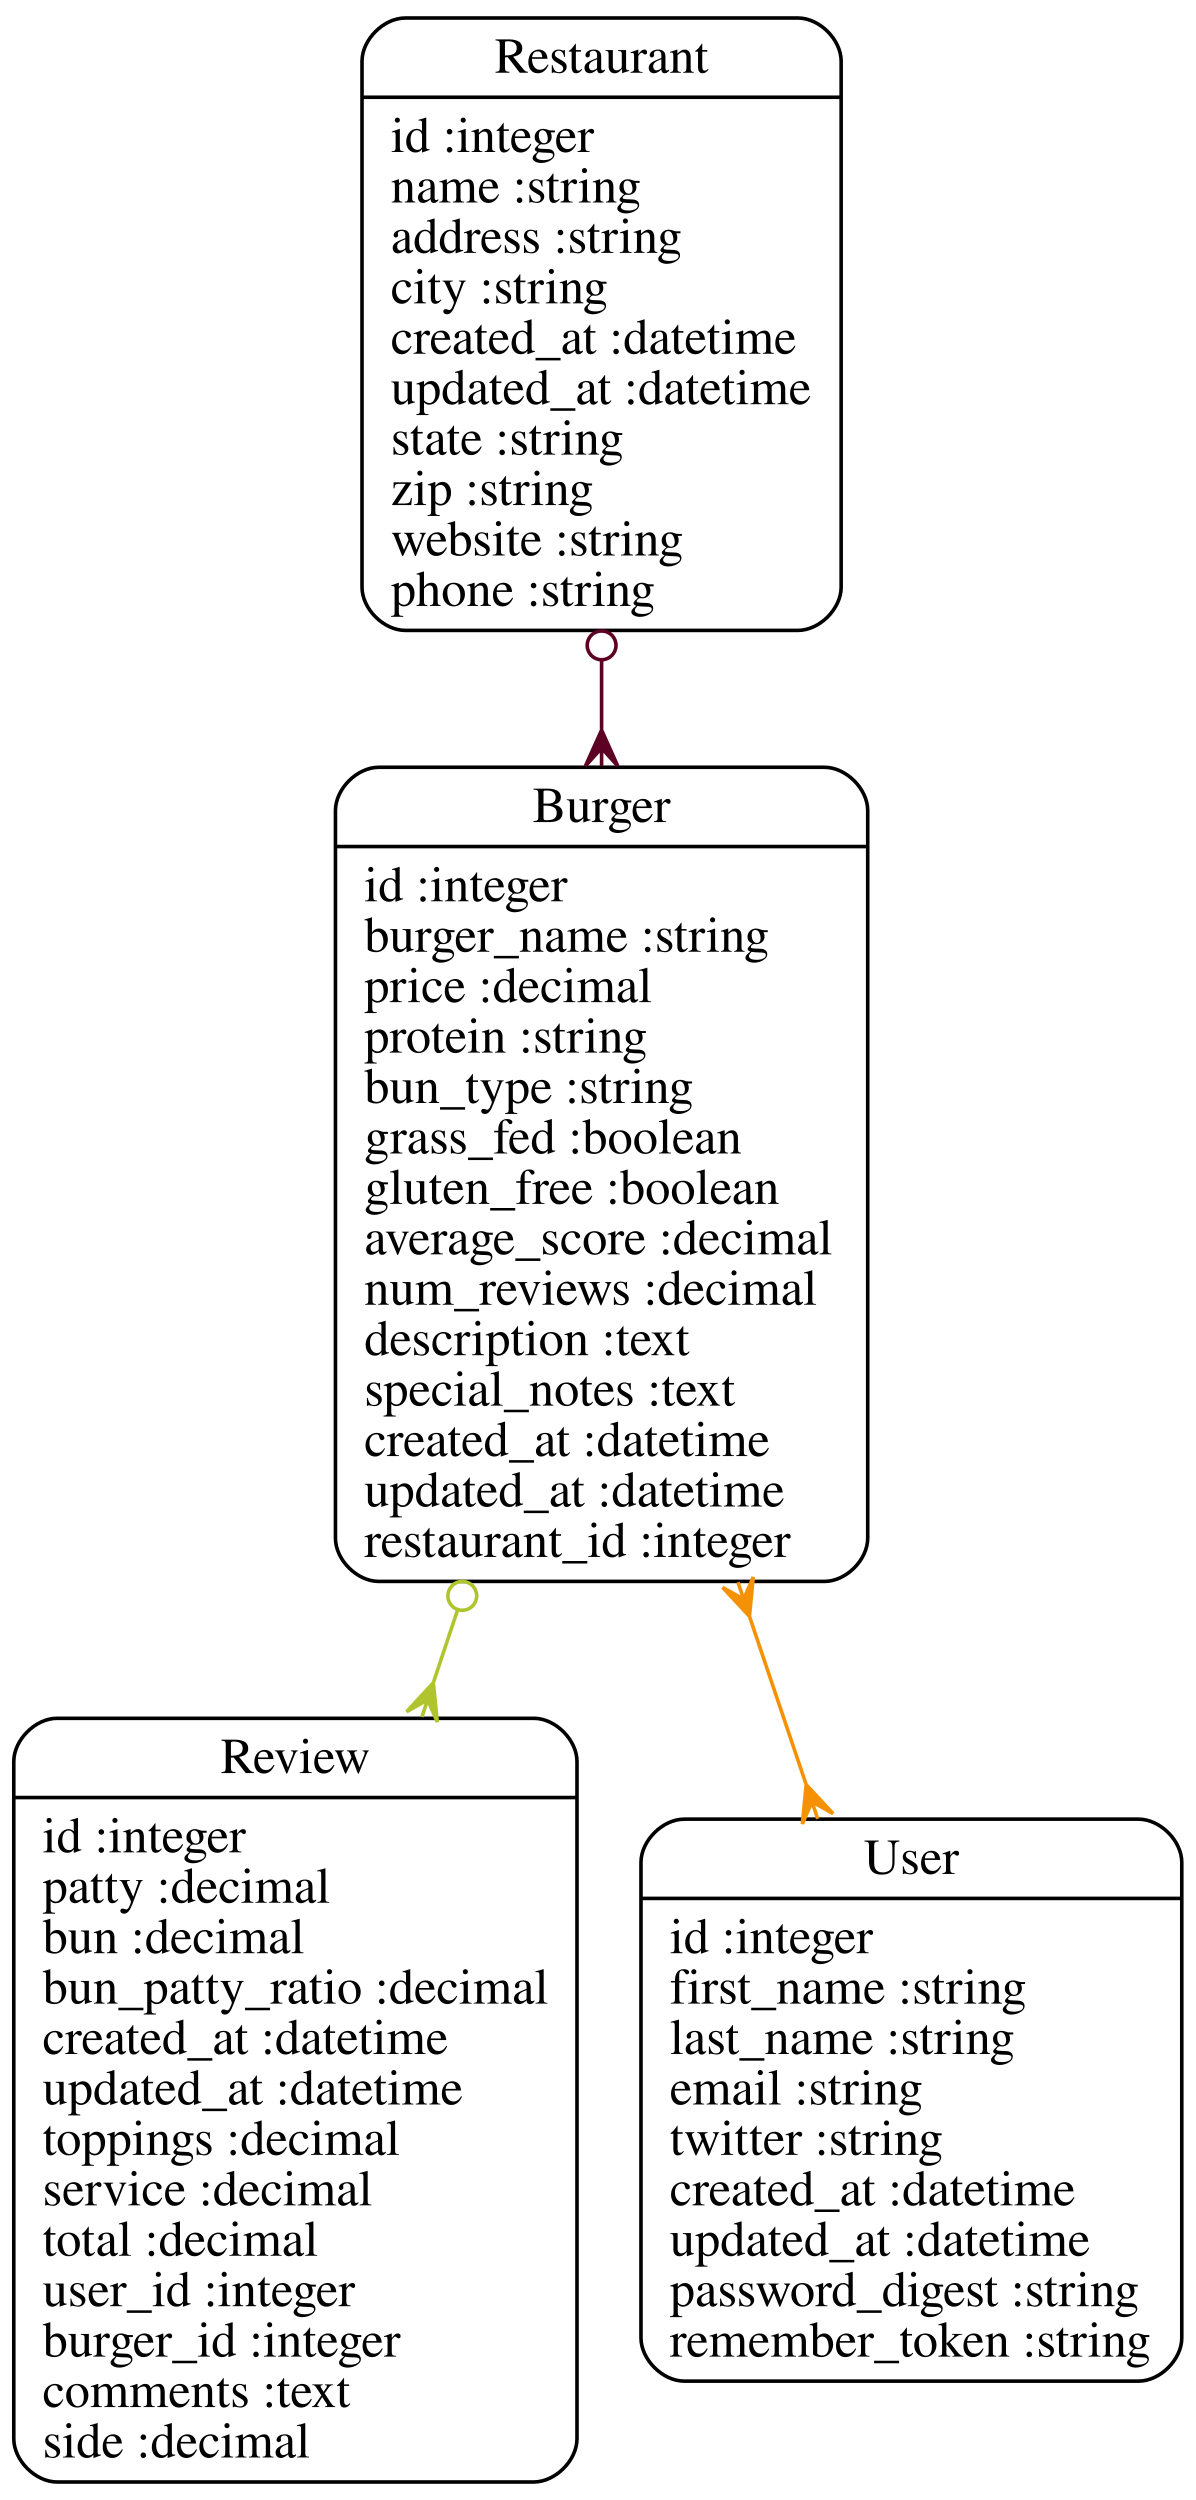
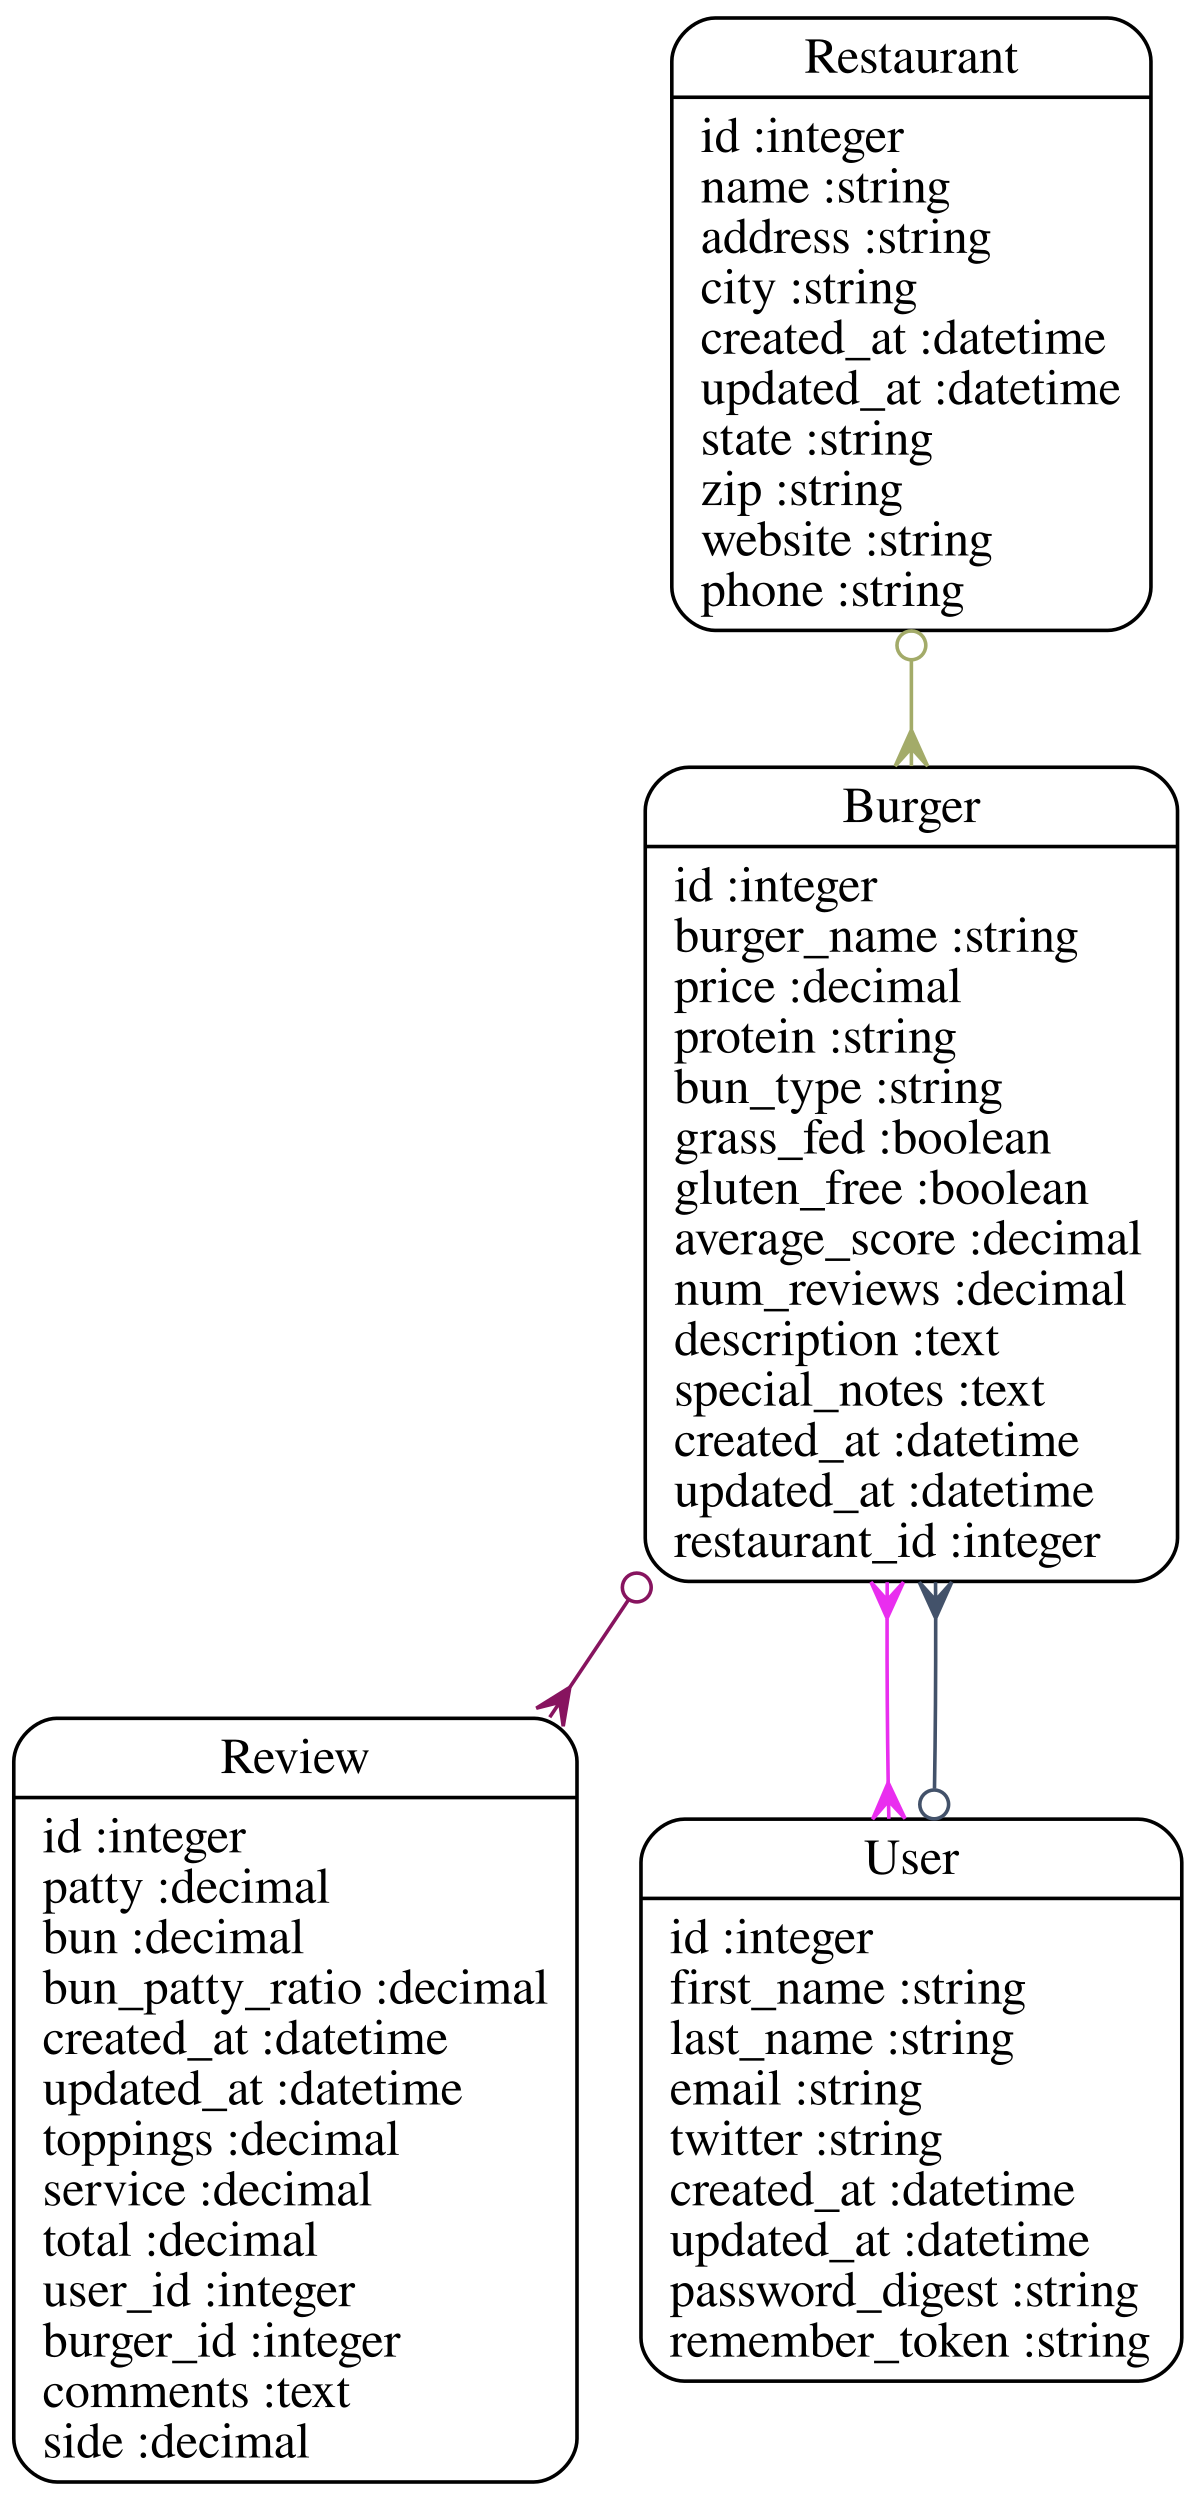
<svg xmlns="http://www.w3.org/2000/svg" width="332pt" height="694pt" viewBox="0.00 0.00 332.00 694.00">
  <g id="graph0" class="graph" transform="scale(1 1) rotate(0) translate(4 690)">
    <polygon fill="white" stroke="none" points="-4,4 -4,-690 328,-690 328,4 -4,4" />
    <g id="node1" class="node">
-       <path fill="none" stroke="black" d="M101.122,-251C101.122,-251 224.878,-251 224.878,-251 230.878,-251 236.878,-257 236.878,-263 236.878,-263 236.878,-465 236.878,-465 236.878,-471 230.878,-477 224.878,-477 224.878,-477 101.122,-477 101.122,-477 95.122,-477 89.122,-471 89.122,-465 89.122,-465 89.122,-263 89.122,-263 89.122,-257 95.122,-251 101.122,-251" />
-       <text text-anchor="middle" x="163" y="-461.8" font-family="Times,serif" font-size="14.00">Burger</text>
-       <polyline fill="none" stroke="black" points="89.122,-455 236.878,-455 " />
-       <text text-anchor="start" x="97.122" y="-439.8" font-family="Times,serif" font-size="14.00">id :integer</text>
-       <text text-anchor="start" x="97.122" y="-425.8" font-family="Times,serif" font-size="14.00">burger_name :string</text>
-       <text text-anchor="start" x="97.122" y="-411.8" font-family="Times,serif" font-size="14.00">price :decimal</text>
-       <text text-anchor="start" x="97.122" y="-397.8" font-family="Times,serif" font-size="14.00">protein :string</text>
-       <text text-anchor="start" x="97.122" y="-383.8" font-family="Times,serif" font-size="14.00">bun_type :string</text>
-       <text text-anchor="start" x="97.122" y="-369.8" font-family="Times,serif" font-size="14.00">grass_fed :boolean</text>
-       <text text-anchor="start" x="97.122" y="-355.8" font-family="Times,serif" font-size="14.00">gluten_free :boolean</text>
-       <text text-anchor="start" x="97.122" y="-341.8" font-family="Times,serif" font-size="14.00">average_score :decimal</text>
-       <text text-anchor="start" x="97.122" y="-327.8" font-family="Times,serif" font-size="14.00">num_reviews :decimal</text>
-       <text text-anchor="start" x="97.122" y="-313.8" font-family="Times,serif" font-size="14.00">description :text</text>
-       <text text-anchor="start" x="97.122" y="-299.8" font-family="Times,serif" font-size="14.00">special_notes :text</text>
-       <text text-anchor="start" x="97.122" y="-285.8" font-family="Times,serif" font-size="14.00">created_at :datetime</text>
-       <text text-anchor="start" x="97.122" y="-271.8" font-family="Times,serif" font-size="14.00">updated_at :datetime</text>
-       <text text-anchor="start" x="97.122" y="-257.8" font-family="Times,serif" font-size="14.00">restaurant_id :integer</text>
+       <path fill="none" stroke="black" d="M187.122,-251C187.122,-251 310.878,-251 310.878,-251 316.878,-251 322.878,-257 322.878,-263 322.878,-263 322.878,-465 322.878,-465 322.878,-471 316.878,-477 310.878,-477 310.878,-477 187.122,-477 187.122,-477 181.122,-477 175.122,-471 175.122,-465 175.122,-465 175.122,-263 175.122,-263 175.122,-257 181.122,-251 187.122,-251" />
+       <text text-anchor="middle" x="249" y="-461.8" font-family="Times,serif" font-size="14.00">Burger</text>
+       <polyline fill="none" stroke="black" points="175.122,-455 322.878,-455 " />
+       <text text-anchor="start" x="183.122" y="-439.8" font-family="Times,serif" font-size="14.00">id :integer</text>
+       <text text-anchor="start" x="183.122" y="-425.8" font-family="Times,serif" font-size="14.00">burger_name :string</text>
+       <text text-anchor="start" x="183.122" y="-411.8" font-family="Times,serif" font-size="14.00">price :decimal</text>
+       <text text-anchor="start" x="183.122" y="-397.8" font-family="Times,serif" font-size="14.00">protein :string</text>
+       <text text-anchor="start" x="183.122" y="-383.8" font-family="Times,serif" font-size="14.00">bun_type :string</text>
+       <text text-anchor="start" x="183.122" y="-369.8" font-family="Times,serif" font-size="14.00">grass_fed :boolean</text>
+       <text text-anchor="start" x="183.122" y="-355.8" font-family="Times,serif" font-size="14.00">gluten_free :boolean</text>
+       <text text-anchor="start" x="183.122" y="-341.8" font-family="Times,serif" font-size="14.00">average_score :decimal</text>
+       <text text-anchor="start" x="183.122" y="-327.8" font-family="Times,serif" font-size="14.00">num_reviews :decimal</text>
+       <text text-anchor="start" x="183.122" y="-313.8" font-family="Times,serif" font-size="14.00">description :text</text>
+       <text text-anchor="start" x="183.122" y="-299.8" font-family="Times,serif" font-size="14.00">special_notes :text</text>
+       <text text-anchor="start" x="183.122" y="-285.8" font-family="Times,serif" font-size="14.00">created_at :datetime</text>
+       <text text-anchor="start" x="183.122" y="-271.8" font-family="Times,serif" font-size="14.00">updated_at :datetime</text>
+       <text text-anchor="start" x="183.122" y="-257.8" font-family="Times,serif" font-size="14.00">restaurant_id :integer</text>
    </g>
    <g id="node3" class="node">
      <path fill="none" stroke="black" d="M11.826,-1C11.826,-1 144.174,-1 144.174,-1 150.174,-1 156.174,-7 156.174,-13 156.174,-13 156.174,-201 156.174,-201 156.174,-207 150.174,-213 144.174,-213 144.174,-213 11.826,-213 11.826,-213 5.826,-213 -0.174,-207 -0.174,-201 -0.174,-201 -0.174,-13 -0.174,-13 -0.174,-7 5.826,-1 11.826,-1" />
      <text text-anchor="middle" x="78" y="-197.8" font-family="Times,serif" font-size="14.00">Review</text>
      <polyline fill="none" stroke="black" points="-0.174,-191 156.174,-191 " />
      <text text-anchor="start" x="7.826" y="-175.8" font-family="Times,serif" font-size="14.00">id :integer</text>
      <text text-anchor="start" x="7.826" y="-161.8" font-family="Times,serif" font-size="14.00">patty :decimal</text>
      <text text-anchor="start" x="7.826" y="-147.8" font-family="Times,serif" font-size="14.00">bun :decimal</text>
      <text text-anchor="start" x="7.826" y="-133.8" font-family="Times,serif" font-size="14.00">bun_patty_ratio :decimal</text>
      <text text-anchor="start" x="7.826" y="-119.8" font-family="Times,serif" font-size="14.00">created_at :datetime</text>
      <text text-anchor="start" x="7.826" y="-105.8" font-family="Times,serif" font-size="14.00">updated_at :datetime</text>
      <text text-anchor="start" x="7.826" y="-91.8" font-family="Times,serif" font-size="14.00">toppings :decimal</text>
      <text text-anchor="start" x="7.826" y="-77.8" font-family="Times,serif" font-size="14.00">service :decimal</text>
      <text text-anchor="start" x="7.826" y="-63.8" font-family="Times,serif" font-size="14.00">total :decimal</text>
      <text text-anchor="start" x="7.826" y="-49.8" font-family="Times,serif" font-size="14.00">user_id :integer</text>
      <text text-anchor="start" x="7.826" y="-35.8" font-family="Times,serif" font-size="14.00">burger_id :integer</text>
      <text text-anchor="start" x="7.826" y="-21.8" font-family="Times,serif" font-size="14.00">comments :text</text>
      <text text-anchor="start" x="7.826" y="-7.8" font-family="Times,serif" font-size="14.00">side :decimal</text>
    </g>
    <g id="edge1" class="edge">
-       <path fill="none" stroke="#b0c42d" d="M123.063,-243.189C120.835,-236.504 118.597,-229.79 116.374,-223.122" />
-       <ellipse fill="none" stroke="#b0c42d" cx="124.329" cy="-246.987" rx="4" ry="4" />
-       <polygon fill="#b0c42d" stroke="#b0c42d" points="116.294,-222.881 117.4,-211.971 114.713,-218.138 113.131,-213.394 113.131,-213.394 113.131,-213.394 114.713,-218.138 108.862,-214.817 116.294,-222.881 116.294,-222.881" />
+       <path fill="none" stroke="#87145f" d="M170.464,-245.885C165.055,-237.819 159.609,-229.697 154.212,-221.65" />
+       <ellipse fill="none" stroke="#87145f" cx="172.764" cy="-249.314" rx="4" ry="4" />
+       <polygon fill="#87145f" stroke="#87145f" points="154.18,-221.601 152.347,-210.789 151.395,-217.448 148.61,-213.296 148.61,-213.296 148.61,-213.296 151.395,-217.448 144.872,-215.802 154.18,-221.601 154.18,-221.601" />
    </g>
    <g id="node4" class="node">
      <path fill="none" stroke="black" d="M185.936,-29C185.936,-29 312.064,-29 312.064,-29 318.064,-29 324.064,-35 324.064,-41 324.064,-41 324.064,-173 324.064,-173 324.064,-179 318.064,-185 312.064,-185 312.064,-185 185.936,-185 185.936,-185 179.936,-185 173.936,-179 173.936,-173 173.936,-173 173.936,-41 173.936,-41 173.936,-35 179.936,-29 185.936,-29" />
      <text text-anchor="middle" x="249" y="-169.8" font-family="Times,serif" font-size="14.00">User</text>
      <polyline fill="none" stroke="black" points="173.936,-163 324.064,-163 " />
      <text text-anchor="start" x="181.936" y="-147.8" font-family="Times,serif" font-size="14.00">id :integer</text>
      <text text-anchor="start" x="181.936" y="-133.8" font-family="Times,serif" font-size="14.00">first_name :string</text>
      <text text-anchor="start" x="181.936" y="-119.8" font-family="Times,serif" font-size="14.00">last_name :string</text>
      <text text-anchor="start" x="181.936" y="-105.8" font-family="Times,serif" font-size="14.00">email :string</text>
      <text text-anchor="start" x="181.936" y="-91.8" font-family="Times,serif" font-size="14.00">twitter :string</text>
      <text text-anchor="start" x="181.936" y="-77.8" font-family="Times,serif" font-size="14.00">created_at :datetime</text>
      <text text-anchor="start" x="181.936" y="-63.8" font-family="Times,serif" font-size="14.00">updated_at :datetime</text>
      <text text-anchor="start" x="181.936" y="-49.8" font-family="Times,serif" font-size="14.00">password_digest :string</text>
      <text text-anchor="start" x="181.936" y="-35.8" font-family="Times,serif" font-size="14.00">remember_token :string</text>
    </g>
    <g id="edge2" class="edge">
-       <path fill="none" stroke="#f59104" d="M204.1,-241.134C209.379,-225.481 214.696,-209.716 219.732,-194.782" />
-       <polygon fill="#f59104" stroke="#f59104" points="204.042,-241.307 196.582,-249.344 202.444,-246.044 200.846,-250.782 200.846,-250.782 200.846,-250.782 202.444,-246.044 205.11,-252.22 204.042,-241.307 204.042,-241.307" />
-       <polygon fill="#f59104" stroke="#f59104" points="219.802,-194.575 227.262,-186.537 221.4,-189.837 222.998,-185.099 222.998,-185.099 222.998,-185.099 221.4,-189.837 218.734,-183.661 219.802,-194.575 219.802,-194.575" />
+       <path fill="none" stroke="#e92eef" d="M242.255,-240.611C242.226,-225.247 242.328,-209.784 242.56,-195.116" />
+       <polygon fill="#e92eef" stroke="#e92eef" points="242.255,-240.782 237.793,-250.799 242.274,-245.782 242.293,-250.782 242.293,-250.782 242.293,-250.782 242.274,-245.782 246.793,-250.765 242.255,-240.782 242.255,-240.782" />
+       <polygon fill="#e92eef" stroke="#e92eef" points="242.561,-195.097 247.242,-185.181 242.652,-190.098 242.742,-185.099 242.742,-185.099 242.742,-185.099 242.652,-190.098 238.243,-185.017 242.561,-195.097 242.561,-195.097" />
    </g>
    <g id="node2" class="node">
-       <path fill="none" stroke="black" d="M108.495,-515C108.495,-515 217.505,-515 217.505,-515 223.505,-515 229.505,-521 229.505,-527 229.505,-527 229.505,-673 229.505,-673 229.505,-679 223.505,-685 217.505,-685 217.505,-685 108.495,-685 108.495,-685 102.495,-685 96.495,-679 96.495,-673 96.495,-673 96.495,-527 96.495,-527 96.495,-521 102.495,-515 108.495,-515" />
-       <text text-anchor="middle" x="163" y="-669.8" font-family="Times,serif" font-size="14.00">Restaurant</text>
-       <polyline fill="none" stroke="black" points="96.495,-663 229.505,-663 " />
-       <text text-anchor="start" x="104.495" y="-647.8" font-family="Times,serif" font-size="14.00">id :integer</text>
-       <text text-anchor="start" x="104.495" y="-633.8" font-family="Times,serif" font-size="14.00">name :string</text>
-       <text text-anchor="start" x="104.495" y="-619.8" font-family="Times,serif" font-size="14.00">address :string</text>
-       <text text-anchor="start" x="104.495" y="-605.8" font-family="Times,serif" font-size="14.00">city :string</text>
-       <text text-anchor="start" x="104.495" y="-591.8" font-family="Times,serif" font-size="14.00">created_at :datetime</text>
-       <text text-anchor="start" x="104.495" y="-577.8" font-family="Times,serif" font-size="14.00">updated_at :datetime</text>
-       <text text-anchor="start" x="104.495" y="-563.8" font-family="Times,serif" font-size="14.00">state :string</text>
-       <text text-anchor="start" x="104.495" y="-549.8" font-family="Times,serif" font-size="14.00">zip :string</text>
-       <text text-anchor="start" x="104.495" y="-535.8" font-family="Times,serif" font-size="14.00">website :string</text>
-       <text text-anchor="start" x="104.495" y="-521.8" font-family="Times,serif" font-size="14.00">phone :string</text>
+       <path fill="none" stroke="black" d="M194.495,-515C194.495,-515 303.505,-515 303.505,-515 309.505,-515 315.505,-521 315.505,-527 315.505,-527 315.505,-673 315.505,-673 315.505,-679 309.505,-685 303.505,-685 303.505,-685 194.495,-685 194.495,-685 188.495,-685 182.495,-679 182.495,-673 182.495,-673 182.495,-527 182.495,-527 182.495,-521 188.495,-515 194.495,-515" />
+       <text text-anchor="middle" x="249" y="-669.8" font-family="Times,serif" font-size="14.00">Restaurant</text>
+       <polyline fill="none" stroke="black" points="182.495,-663 315.505,-663 " />
+       <text text-anchor="start" x="190.495" y="-647.8" font-family="Times,serif" font-size="14.00">id :integer</text>
+       <text text-anchor="start" x="190.495" y="-633.8" font-family="Times,serif" font-size="14.00">name :string</text>
+       <text text-anchor="start" x="190.495" y="-619.8" font-family="Times,serif" font-size="14.00">address :string</text>
+       <text text-anchor="start" x="190.495" y="-605.8" font-family="Times,serif" font-size="14.00">city :string</text>
+       <text text-anchor="start" x="190.495" y="-591.8" font-family="Times,serif" font-size="14.00">created_at :datetime</text>
+       <text text-anchor="start" x="190.495" y="-577.8" font-family="Times,serif" font-size="14.00">updated_at :datetime</text>
+       <text text-anchor="start" x="190.495" y="-563.8" font-family="Times,serif" font-size="14.00">state :string</text>
+       <text text-anchor="start" x="190.495" y="-549.8" font-family="Times,serif" font-size="14.00">zip :string</text>
+       <text text-anchor="start" x="190.495" y="-535.8" font-family="Times,serif" font-size="14.00">website :string</text>
+       <text text-anchor="start" x="190.495" y="-521.8" font-family="Times,serif" font-size="14.00">phone :string</text>
    </g>
    <g id="edge3" class="edge">
-       <path fill="none" stroke="#5c0123" d="M163,-506.786C163,-500.437 163,-493.986 163,-487.513" />
-       <ellipse fill="none" stroke="#5c0123" cx="163" cy="-510.851" rx="4" ry="4" />
-       <polygon fill="#5c0123" stroke="#5c0123" points="163,-487.333 167.5,-477.333 163,-482.333 163,-477.333 163,-477.333 163,-477.333 163,-482.333 158.5,-477.333 163,-487.333 163,-487.333" />
+       <path fill="none" stroke="#a3ab69" d="M249,-506.786C249,-500.437 249,-493.986 249,-487.513" />
+       <ellipse fill="none" stroke="#a3ab69" cx="249" cy="-510.851" rx="4" ry="4" />
+       <polygon fill="#a3ab69" stroke="#a3ab69" points="249,-487.333 253.5,-477.333 249,-482.333 249,-477.333 249,-477.333 249,-477.333 249,-482.333 244.5,-477.333 249,-487.333 249,-487.333" />
+     </g>
+     <g id="edge4" class="edge">
+       <path fill="none" stroke="#43526a" d="M255.412,-193.427C255.664,-208.594 255.775,-224.656 255.745,-240.611" />
+       <ellipse fill="none" stroke="#43526a" cx="255.332" cy="-189.098" rx="4" ry="4" />
+       <polygon fill="#43526a" stroke="#43526a" points="255.745,-240.782 251.207,-250.765 255.726,-245.782 255.707,-250.782 255.707,-250.782 255.707,-250.782 255.726,-245.782 260.207,-250.799 255.745,-240.782 255.745,-240.782" />
    </g>
  </g>
</svg>
